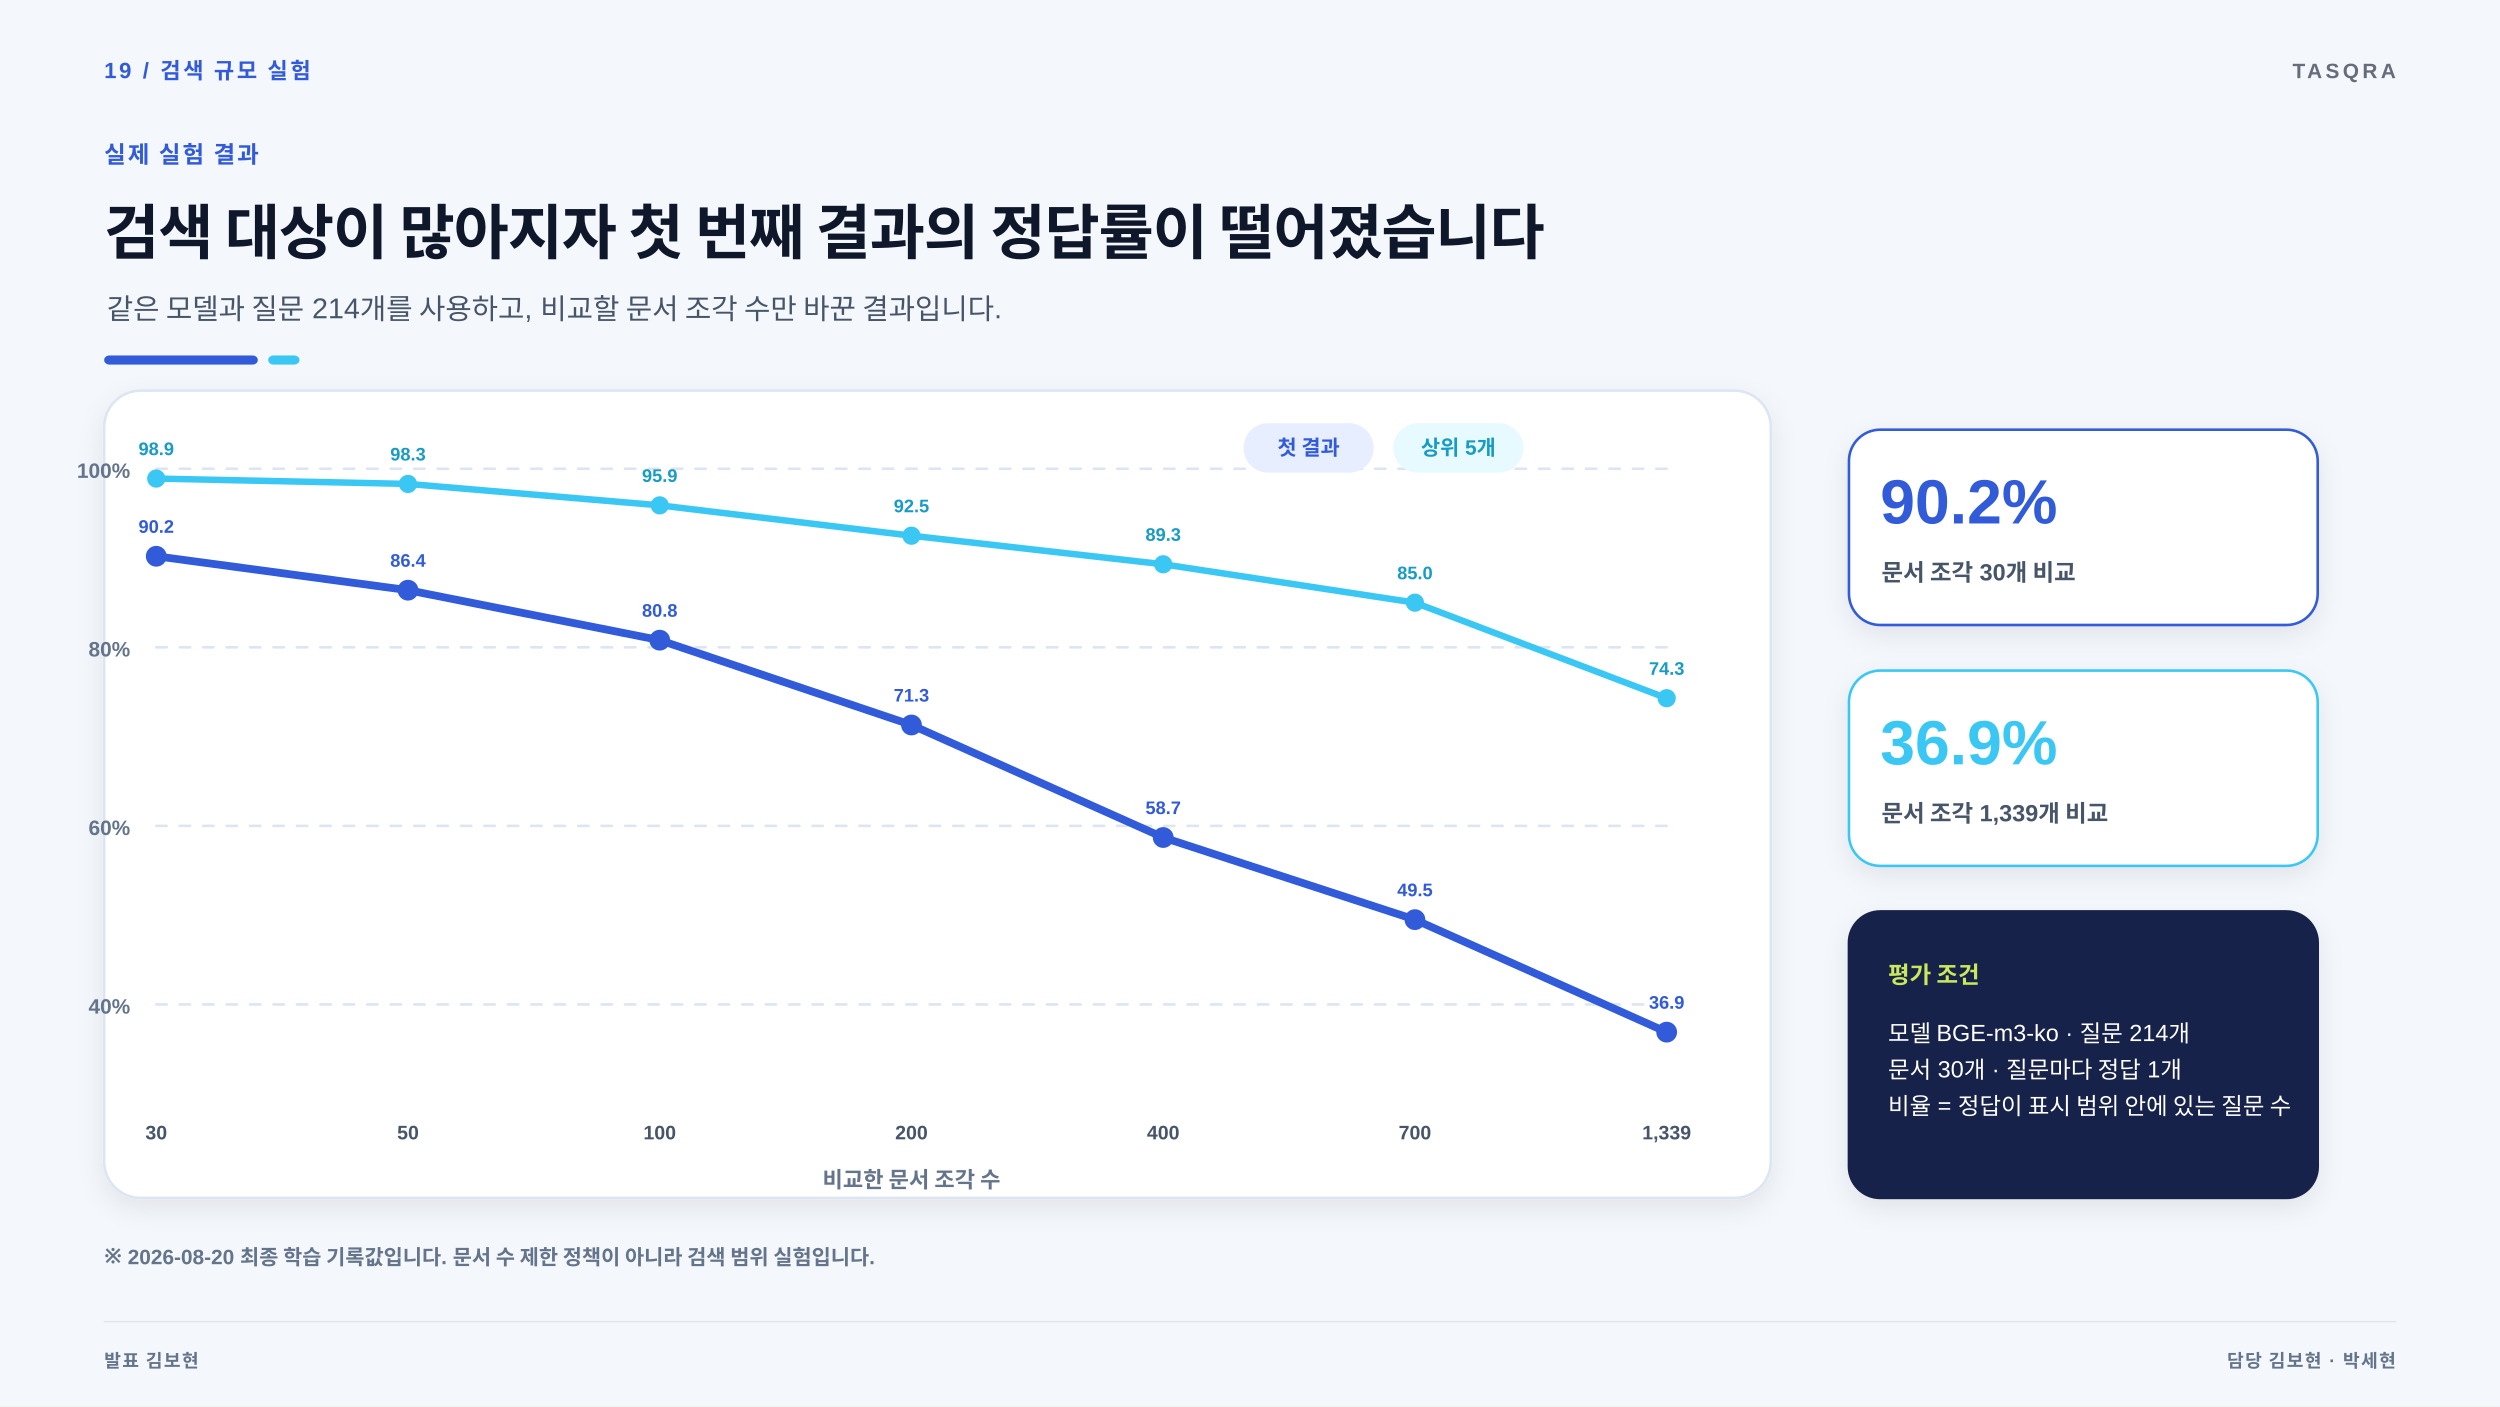
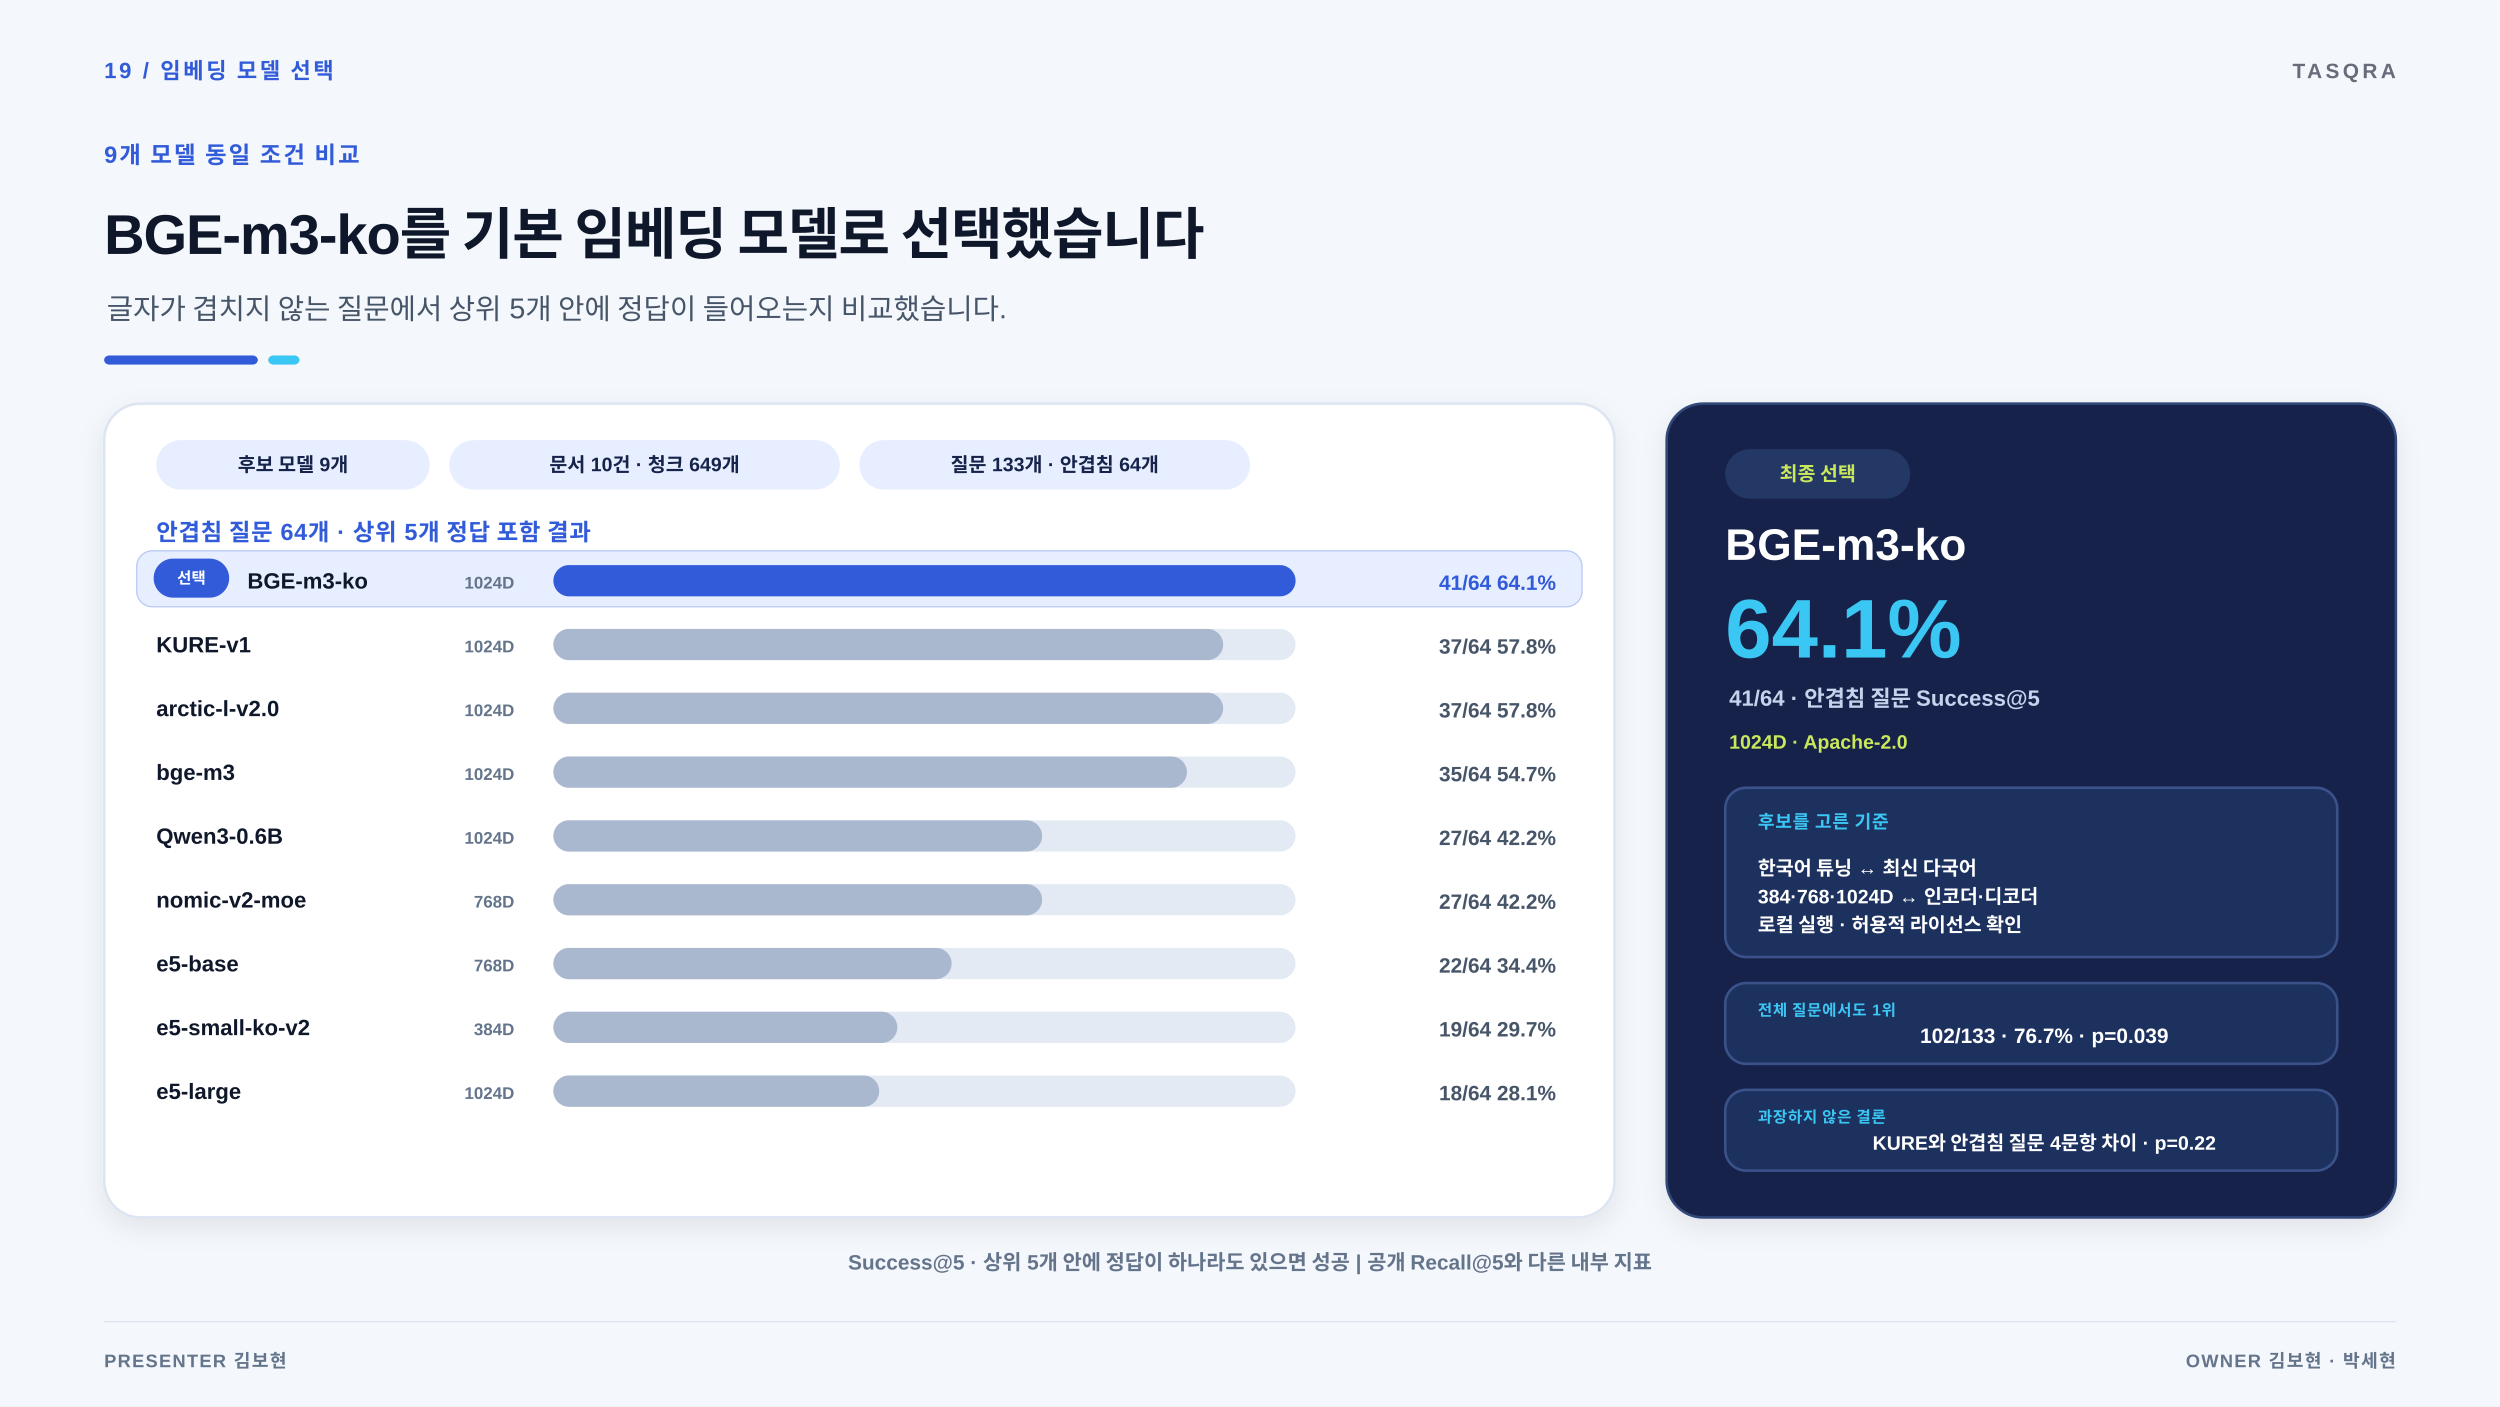
<svg xmlns="http://www.w3.org/2000/svg" width="1920" height="1080" viewBox="0 0 1920 1080">
  <defs>
    <style>@font-face{font-family:NotoKR;src:url("../../포트폴리오/NotoSansKR.ttf") format("truetype");} text{font-family:NotoKR,Arial,sans-serif;}</style>
    <filter id="shadow" x="-20%" y="-20%" width="140%" height="140%">
      <feDropShadow dx="0" dy="12" stdDeviation="16" flood-color="#0E162F" flood-opacity="0.11" />
    </filter>
    <filter id="softShadow" x="-20%" y="-20%" width="140%" height="140%">
      <feDropShadow dx="0" dy="7" stdDeviation="10" flood-color="#0E162F" flood-opacity="0.08" />
    </filter>
  </defs>
  <rect x="0" y="0" width="1920" height="1080" rx="0" fill="#F4F7FC" stroke="none" stroke-width="0" opacity="1" />
-   <text x="80" y="60" font-family="NotoKR, Arial, sans-serif" font-size="17" font-weight="800" font-style="normal" fill="#315BD8" text-anchor="start" letter-spacing="2" opacity="1">19  /  검색 규모 실험</text>
+   <text x="80" y="60" font-family="NotoKR, Arial, sans-serif" font-size="17" font-weight="800" font-style="normal" fill="#315BD8" text-anchor="start" letter-spacing="2" opacity="1">19  /  임베딩 모델 선택</text>
  <text x="1840" y="60" font-family="NotoKR, Arial, sans-serif" font-size="16" font-weight="800" font-style="normal" fill="#0F172A" text-anchor="end" letter-spacing="2.6" opacity="0.62">TASQRA</text>
  <line x1="80" y1="1015" x2="1840" y2="1015" stroke="#DCE5F1" stroke-width="1" stroke-linecap="round" opacity="1" />
-   <text x="80" y="1050" font-family="NotoKR, Arial, sans-serif" font-size="14" font-weight="700" font-style="normal" fill="#64748B" text-anchor="start" letter-spacing="1" opacity="1">발표  김보현</text>
-   <text x="1840" y="1050" font-family="NotoKR, Arial, sans-serif" font-size="14" font-weight="700" font-style="normal" fill="#64748B" text-anchor="end" letter-spacing="1" opacity="1">담당  김보현 · 박세현</text>
-   <text x="80" y="125" font-family="NotoKR, Arial, sans-serif" font-size="18" font-weight="800" font-style="normal" fill="#315BD8" text-anchor="start" letter-spacing="1.6" opacity="1">실제 실험 결과</text>
-   <text x="80" y="195" font-family="NotoKR, Arial, sans-serif" font-size="46" font-weight="800" font-style="normal" fill="#0F172A" text-anchor="start" letter-spacing="-0.8" opacity="1">검색 대상이 많아지자 첫 번째 결과의 정답률이 떨어졌습니다</text>
-   <text x="82" y="245" font-family="NotoKR, Arial, sans-serif" font-size="22" font-weight="500" font-style="normal" fill="#475569" text-anchor="start" letter-spacing="0" opacity="1">같은 모델과 질문 214개를 사용하고, 비교할 문서 조각 수만 바꾼 결과입니다.</text>
+   <text x="80" y="1050" font-family="NotoKR, Arial, sans-serif" font-size="14" font-weight="700" font-style="normal" fill="#64748B" text-anchor="start" letter-spacing="1" opacity="1">PRESENTER  김보현</text>
+   <text x="1840" y="1050" font-family="NotoKR, Arial, sans-serif" font-size="14" font-weight="700" font-style="normal" fill="#64748B" text-anchor="end" letter-spacing="1" opacity="1">OWNER  김보현 · 박세현</text>
+   <text x="80" y="125" font-family="NotoKR, Arial, sans-serif" font-size="18" font-weight="800" font-style="normal" fill="#315BD8" text-anchor="start" letter-spacing="1.6" opacity="1">9개 모델 동일 조건 비교</text>
+   <text x="80" y="195" font-family="NotoKR, Arial, sans-serif" font-size="43" font-weight="800" font-style="normal" fill="#0F172A" text-anchor="start" letter-spacing="-0.8" opacity="1">BGE-m3-ko를 기본 임베딩 모델로 선택했습니다</text>
+   <text x="82" y="245" font-family="NotoKR, Arial, sans-serif" font-size="22" font-weight="500" font-style="normal" fill="#475569" text-anchor="start" letter-spacing="0" opacity="1">글자가 겹치지 않는 질문에서 상위 5개 안에 정답이 들어오는지 비교했습니다.</text>
  <rect x="80" y="273" width="118" height="7" rx="4" fill="#315BD8" stroke="none" stroke-width="0" opacity="1" />
  <rect x="206" y="273" width="24" height="7" rx="4" fill="#3BC7F4" stroke="none" stroke-width="0" opacity="1" />
-   <rect x="80" y="300" width="1280" height="620" rx="28" fill="#FFFFFF" stroke="#DCE5F1" stroke-width="2" opacity="1" filter="url(#softShadow)" />
-   <line x1="120" y1="771.429" x2="1280" y2="771.429" stroke="#DCE5F1" stroke-width="2" stroke-linecap="round" opacity="1" stroke-dasharray="8 10" />
-   <text x="100" y="778.429" font-family="NotoKR, Arial, sans-serif" font-size="16" font-weight="600" font-style="normal" fill="#64748B" text-anchor="end" letter-spacing="0" opacity="1">40%</text>
-   <line x1="120" y1="634.286" x2="1280" y2="634.286" stroke="#DCE5F1" stroke-width="2" stroke-linecap="round" opacity="1" stroke-dasharray="8 10" />
-   <text x="100" y="641.286" font-family="NotoKR, Arial, sans-serif" font-size="16" font-weight="600" font-style="normal" fill="#64748B" text-anchor="end" letter-spacing="0" opacity="1">60%</text>
-   <line x1="120" y1="497.143" x2="1280" y2="497.143" stroke="#DCE5F1" stroke-width="2" stroke-linecap="round" opacity="1" stroke-dasharray="8 10" />
-   <text x="100" y="504.143" font-family="NotoKR, Arial, sans-serif" font-size="16" font-weight="600" font-style="normal" fill="#64748B" text-anchor="end" letter-spacing="0" opacity="1">80%</text>
-   <line x1="120" y1="360.0" x2="1280" y2="360.0" stroke="#DCE5F1" stroke-width="2" stroke-linecap="round" opacity="1" stroke-dasharray="8 10" />
-   <text x="100" y="367.0" font-family="NotoKR, Arial, sans-serif" font-size="16" font-weight="600" font-style="normal" fill="#64748B" text-anchor="end" letter-spacing="0" opacity="1">100%</text>
-   <polyline points="120.0,427.2 313.333,453.257 506.667,491.657 700.0,556.8 893.333,643.2 1086.667,706.286 1280.0,792.686" fill="none" stroke="#315BD8" stroke-width="6" stroke-linecap="round" stroke-linejoin="round" opacity="1" />
-   <polyline points="120.0,367.543 313.333,371.657 506.667,388.114 700.0,411.429 893.333,433.371 1086.667,462.857 1280.0,536.229" fill="none" stroke="#3BC7F4" stroke-width="5" stroke-linecap="round" stroke-linejoin="round" opacity="1" />
-   <circle cx="120.0" cy="427.2" r="8" fill="#315BD8" stroke="none" stroke-width="0" opacity="1" />
-   <text x="120.0" y="409.2" font-family="NotoKR, Arial, sans-serif" font-size="14" font-weight="800" font-style="normal" fill="#315BD8" text-anchor="middle" letter-spacing="0" opacity="1">90.2</text>
-   <circle cx="313.333" cy="453.257" r="8" fill="#315BD8" stroke="none" stroke-width="0" opacity="1" />
-   <text x="313.333" y="435.257" font-family="NotoKR, Arial, sans-serif" font-size="14" font-weight="800" font-style="normal" fill="#315BD8" text-anchor="middle" letter-spacing="0" opacity="1">86.4</text>
-   <circle cx="506.667" cy="491.657" r="8" fill="#315BD8" stroke="none" stroke-width="0" opacity="1" />
-   <text x="506.667" y="473.657" font-family="NotoKR, Arial, sans-serif" font-size="14" font-weight="800" font-style="normal" fill="#315BD8" text-anchor="middle" letter-spacing="0" opacity="1">80.8</text>
-   <circle cx="700.0" cy="556.8" r="8" fill="#315BD8" stroke="none" stroke-width="0" opacity="1" />
-   <text x="700.0" y="538.8" font-family="NotoKR, Arial, sans-serif" font-size="14" font-weight="800" font-style="normal" fill="#315BD8" text-anchor="middle" letter-spacing="0" opacity="1">71.3</text>
-   <circle cx="893.333" cy="643.2" r="8" fill="#315BD8" stroke="none" stroke-width="0" opacity="1" />
-   <text x="893.333" y="625.2" font-family="NotoKR, Arial, sans-serif" font-size="14" font-weight="800" font-style="normal" fill="#315BD8" text-anchor="middle" letter-spacing="0" opacity="1">58.7</text>
-   <circle cx="1086.667" cy="706.286" r="8" fill="#315BD8" stroke="none" stroke-width="0" opacity="1" />
-   <text x="1086.667" y="688.286" font-family="NotoKR, Arial, sans-serif" font-size="14" font-weight="800" font-style="normal" fill="#315BD8" text-anchor="middle" letter-spacing="0" opacity="1">49.5</text>
-   <circle cx="1280.0" cy="792.686" r="8" fill="#315BD8" stroke="none" stroke-width="0" opacity="1" />
-   <text x="1280.0" y="774.686" font-family="NotoKR, Arial, sans-serif" font-size="14" font-weight="800" font-style="normal" fill="#315BD8" text-anchor="middle" letter-spacing="0" opacity="1">36.9</text>
-   <circle cx="120.0" cy="367.543" r="7" fill="#3BC7F4" stroke="none" stroke-width="0" opacity="1" />
-   <text x="120.0" y="349.543" font-family="NotoKR, Arial, sans-serif" font-size="14" font-weight="800" font-style="normal" fill="#189BC5" text-anchor="middle" letter-spacing="0" opacity="1">98.9</text>
-   <circle cx="313.333" cy="371.657" r="7" fill="#3BC7F4" stroke="none" stroke-width="0" opacity="1" />
-   <text x="313.333" y="353.657" font-family="NotoKR, Arial, sans-serif" font-size="14" font-weight="800" font-style="normal" fill="#189BC5" text-anchor="middle" letter-spacing="0" opacity="1">98.3</text>
-   <circle cx="506.667" cy="388.114" r="7" fill="#3BC7F4" stroke="none" stroke-width="0" opacity="1" />
-   <text x="506.667" y="370.114" font-family="NotoKR, Arial, sans-serif" font-size="14" font-weight="800" font-style="normal" fill="#189BC5" text-anchor="middle" letter-spacing="0" opacity="1">95.9</text>
-   <circle cx="700.0" cy="411.429" r="7" fill="#3BC7F4" stroke="none" stroke-width="0" opacity="1" />
-   <text x="700.0" y="393.429" font-family="NotoKR, Arial, sans-serif" font-size="14" font-weight="800" font-style="normal" fill="#189BC5" text-anchor="middle" letter-spacing="0" opacity="1">92.5</text>
-   <circle cx="893.333" cy="433.371" r="7" fill="#3BC7F4" stroke="none" stroke-width="0" opacity="1" />
-   <text x="893.333" y="415.371" font-family="NotoKR, Arial, sans-serif" font-size="14" font-weight="800" font-style="normal" fill="#189BC5" text-anchor="middle" letter-spacing="0" opacity="1">89.3</text>
-   <circle cx="1086.667" cy="462.857" r="7" fill="#3BC7F4" stroke="none" stroke-width="0" opacity="1" />
-   <text x="1086.667" y="444.857" font-family="NotoKR, Arial, sans-serif" font-size="14" font-weight="800" font-style="normal" fill="#189BC5" text-anchor="middle" letter-spacing="0" opacity="1">85.0</text>
-   <circle cx="1280.0" cy="536.229" r="7" fill="#3BC7F4" stroke="none" stroke-width="0" opacity="1" />
-   <text x="1280.0" y="518.229" font-family="NotoKR, Arial, sans-serif" font-size="14" font-weight="800" font-style="normal" fill="#189BC5" text-anchor="middle" letter-spacing="0" opacity="1">74.3</text>
-   <text x="120.0" y="875" font-family="NotoKR, Arial, sans-serif" font-size="15" font-weight="600" font-style="normal" fill="#475569" text-anchor="middle" letter-spacing="0" opacity="1">30</text>
-   <text x="313.333" y="875" font-family="NotoKR, Arial, sans-serif" font-size="15" font-weight="600" font-style="normal" fill="#475569" text-anchor="middle" letter-spacing="0" opacity="1">50</text>
-   <text x="506.667" y="875" font-family="NotoKR, Arial, sans-serif" font-size="15" font-weight="600" font-style="normal" fill="#475569" text-anchor="middle" letter-spacing="0" opacity="1">100</text>
-   <text x="700.0" y="875" font-family="NotoKR, Arial, sans-serif" font-size="15" font-weight="600" font-style="normal" fill="#475569" text-anchor="middle" letter-spacing="0" opacity="1">200</text>
-   <text x="893.333" y="875" font-family="NotoKR, Arial, sans-serif" font-size="15" font-weight="600" font-style="normal" fill="#475569" text-anchor="middle" letter-spacing="0" opacity="1">400</text>
-   <text x="1086.667" y="875" font-family="NotoKR, Arial, sans-serif" font-size="15" font-weight="600" font-style="normal" fill="#475569" text-anchor="middle" letter-spacing="0" opacity="1">700</text>
-   <text x="1280.0" y="875" font-family="NotoKR, Arial, sans-serif" font-size="15" font-weight="600" font-style="normal" fill="#475569" text-anchor="middle" letter-spacing="0" opacity="1">1,339</text>
-   <text x="700.0" y="912" font-family="NotoKR, Arial, sans-serif" font-size="17" font-weight="700" font-style="normal" fill="#64748B" text-anchor="middle" letter-spacing="0" opacity="1">비교한 문서 조각 수</text>
-   <rect x="955" y="325" width="100" height="38" rx="19.0" fill="#E7EEFF" stroke="none" stroke-width="0" opacity="1" />
-   <text x="1005.0" y="349.44" font-family="NotoKR, Arial, sans-serif" font-size="16" font-weight="700" font-style="normal" fill="#315BD8" text-anchor="middle" letter-spacing="0" opacity="1">첫 결과</text>
-   <rect x="1070" y="325" width="100" height="38" rx="19.0" fill="#E6FAFF" stroke="none" stroke-width="0" opacity="1" />
-   <text x="1120.0" y="349.44" font-family="NotoKR, Arial, sans-serif" font-size="16" font-weight="700" font-style="normal" fill="#189BC5" text-anchor="middle" letter-spacing="0" opacity="1">상위 5개</text>
-   <rect x="1420" y="330" width="360" height="150" rx="24" fill="#FFFFFF" stroke="#315BD8" stroke-width="2" opacity="1" filter="url(#softShadow)" />
-   <text x="1444" y="402" font-family="NotoKR, Arial, sans-serif" font-size="48" font-weight="800" font-style="normal" fill="#315BD8" text-anchor="start" letter-spacing="0" opacity="1">90.2%</text>
-   <text x="1445" y="446" font-family="NotoKR, Arial, sans-serif" font-size="18" font-weight="600" font-style="normal" fill="#475569" text-anchor="start" letter-spacing="0" opacity="1">문서 조각 30개 비교</text>
-   <rect x="1420" y="515" width="360" height="150" rx="24" fill="#FFFFFF" stroke="#3BC7F4" stroke-width="2" opacity="1" filter="url(#softShadow)" />
-   <text x="1444" y="587" font-family="NotoKR, Arial, sans-serif" font-size="48" font-weight="800" font-style="normal" fill="#3BC7F4" text-anchor="start" letter-spacing="0" opacity="1">36.9%</text>
-   <text x="1445" y="631" font-family="NotoKR, Arial, sans-serif" font-size="18" font-weight="600" font-style="normal" fill="#475569" text-anchor="start" letter-spacing="0" opacity="1">문서 조각 1,339개 비교</text>
-   <rect x="1420" y="700" width="360" height="220" rx="24" fill="#16234A" stroke="#16234A" stroke-width="2" opacity="1" filter="url(#softShadow)" />
-   <text x="1450" y="755" font-family="NotoKR, Arial, sans-serif" font-size="18" font-weight="800" font-style="normal" fill="#C9E85B" text-anchor="start" letter-spacing="0" opacity="1">평가 조건</text>
-   <text x="1450" y="800" font-family="NotoKR, Arial, sans-serif" font-size="18" font-weight="500" fill="#FFFFFF" text-anchor="start">
-     <tspan x="1450" dy="0">모델 BGE-m3-ko · 질문 214개</tspan>
-     <tspan x="1450" dy="27.9">문서 30개 · 질문마다 정답 1개</tspan>
-     <tspan x="1450" dy="27.9">비율 = 정답이 표시 범위 안에 있는 질문 수</tspan>
+   <rect x="80" y="310" width="1160" height="625" rx="28" fill="#FFFFFF" stroke="#DCE5F1" stroke-width="2" opacity="1" filter="url(#softShadow)" />
+   <rect x="120" y="338" width="210" height="38" rx="19.0" fill="#E7EEFF" stroke="none" stroke-width="0" opacity="1" />
+   <text x="225.0" y="362.1" font-family="NotoKR, Arial, sans-serif" font-size="15" font-weight="700" font-style="normal" fill="#16234A" text-anchor="middle" letter-spacing="0" opacity="1">후보 모델 9개</text>
+   <rect x="345" y="338" width="300" height="38" rx="19.0" fill="#E7EEFF" stroke="none" stroke-width="0" opacity="1" />
+   <text x="495.0" y="362.1" font-family="NotoKR, Arial, sans-serif" font-size="15" font-weight="700" font-style="normal" fill="#16234A" text-anchor="middle" letter-spacing="0" opacity="1">문서 10건 · 청크 649개</text>
+   <rect x="660" y="338" width="300" height="38" rx="19.0" fill="#E7EEFF" stroke="none" stroke-width="0" opacity="1" />
+   <text x="810.0" y="362.1" font-family="NotoKR, Arial, sans-serif" font-size="15" font-weight="700" font-style="normal" fill="#16234A" text-anchor="middle" letter-spacing="0" opacity="1">질문 133개 · 안겹침 64개</text>
+   <text x="120" y="415" font-family="NotoKR, Arial, sans-serif" font-size="18" font-weight="800" font-style="normal" fill="#315BD8" text-anchor="start" letter-spacing="0.5" opacity="1">안겹침 질문 64개 · 상위 5개 정답 포함 결과</text>
+   <rect x="105" y="423" width="1110" height="43" rx="12" fill="#E7EEFF" stroke="#B8C9F5" stroke-width="1" opacity="1" />
+   <rect x="118" y="429" width="58" height="30" rx="15.0" fill="#315BD8" stroke="none" stroke-width="0" opacity="1" />
+   <text x="147.0" y="448.08" font-family="NotoKR, Arial, sans-serif" font-size="12" font-weight="700" font-style="normal" fill="#FFFFFF" text-anchor="middle" letter-spacing="0" opacity="1">선택</text>
+   <text x="190" y="452" font-family="NotoKR, Arial, sans-serif" font-size="17" font-weight="800" font-style="normal" fill="#0F172A" text-anchor="start" letter-spacing="0" opacity="1">BGE-m3-ko</text>
+   <text x="395" y="452" font-family="NotoKR, Arial, sans-serif" font-size="13" font-weight="700" font-style="normal" fill="#64748B" text-anchor="end" letter-spacing="0" opacity="1">1024D</text>
+   <rect x="425" y="434" width="570" height="24" rx="12" fill="#E4EAF4" stroke="none" stroke-width="0" opacity="1" />
+   <rect x="425" y="434" width="570.0" height="24" rx="12" fill="#315BD8" stroke="none" stroke-width="0" opacity="1" />
+   <text x="1195" y="453" font-family="NotoKR, Arial, sans-serif" font-size="16" font-weight="800" font-style="normal" fill="#315BD8" text-anchor="end" letter-spacing="0" opacity="1">41/64  64.1%</text>
+   <text x="120" y="501" font-family="NotoKR, Arial, sans-serif" font-size="17" font-weight="700" font-style="normal" fill="#0F172A" text-anchor="start" letter-spacing="0" opacity="1">KURE-v1</text>
+   <text x="395" y="501" font-family="NotoKR, Arial, sans-serif" font-size="13" font-weight="700" font-style="normal" fill="#64748B" text-anchor="end" letter-spacing="0" opacity="1">1024D</text>
+   <rect x="425" y="483" width="570" height="24" rx="12" fill="#E4EAF4" stroke="none" stroke-width="0" opacity="1" />
+   <rect x="425" y="483" width="514.39" height="24" rx="12" fill="#AAB8CF" stroke="none" stroke-width="0" opacity="1" />
+   <text x="1195" y="502" font-family="NotoKR, Arial, sans-serif" font-size="16" font-weight="800" font-style="normal" fill="#475569" text-anchor="end" letter-spacing="0" opacity="1">37/64  57.8%</text>
+   <text x="120" y="550" font-family="NotoKR, Arial, sans-serif" font-size="17" font-weight="700" font-style="normal" fill="#0F172A" text-anchor="start" letter-spacing="0" opacity="1">arctic-l-v2.0</text>
+   <text x="395" y="550" font-family="NotoKR, Arial, sans-serif" font-size="13" font-weight="700" font-style="normal" fill="#64748B" text-anchor="end" letter-spacing="0" opacity="1">1024D</text>
+   <rect x="425" y="532" width="570" height="24" rx="12" fill="#E4EAF4" stroke="none" stroke-width="0" opacity="1" />
+   <rect x="425" y="532" width="514.39" height="24" rx="12" fill="#AAB8CF" stroke="none" stroke-width="0" opacity="1" />
+   <text x="1195" y="551" font-family="NotoKR, Arial, sans-serif" font-size="16" font-weight="800" font-style="normal" fill="#475569" text-anchor="end" letter-spacing="0" opacity="1">37/64  57.8%</text>
+   <text x="120" y="599" font-family="NotoKR, Arial, sans-serif" font-size="17" font-weight="700" font-style="normal" fill="#0F172A" text-anchor="start" letter-spacing="0" opacity="1">bge-m3</text>
+   <text x="395" y="599" font-family="NotoKR, Arial, sans-serif" font-size="13" font-weight="700" font-style="normal" fill="#64748B" text-anchor="end" letter-spacing="0" opacity="1">1024D</text>
+   <rect x="425" y="581" width="570" height="24" rx="12" fill="#E4EAF4" stroke="none" stroke-width="0" opacity="1" />
+   <rect x="425" y="581" width="486.585" height="24" rx="12" fill="#AAB8CF" stroke="none" stroke-width="0" opacity="1" />
+   <text x="1195" y="600" font-family="NotoKR, Arial, sans-serif" font-size="16" font-weight="800" font-style="normal" fill="#475569" text-anchor="end" letter-spacing="0" opacity="1">35/64  54.7%</text>
+   <text x="120" y="648" font-family="NotoKR, Arial, sans-serif" font-size="17" font-weight="700" font-style="normal" fill="#0F172A" text-anchor="start" letter-spacing="0" opacity="1">Qwen3-0.6B</text>
+   <text x="395" y="648" font-family="NotoKR, Arial, sans-serif" font-size="13" font-weight="700" font-style="normal" fill="#64748B" text-anchor="end" letter-spacing="0" opacity="1">1024D</text>
+   <rect x="425" y="630" width="570" height="24" rx="12" fill="#E4EAF4" stroke="none" stroke-width="0" opacity="1" />
+   <rect x="425" y="630" width="375.366" height="24" rx="12" fill="#AAB8CF" stroke="none" stroke-width="0" opacity="1" />
+   <text x="1195" y="649" font-family="NotoKR, Arial, sans-serif" font-size="16" font-weight="800" font-style="normal" fill="#475569" text-anchor="end" letter-spacing="0" opacity="1">27/64  42.2%</text>
+   <text x="120" y="697" font-family="NotoKR, Arial, sans-serif" font-size="17" font-weight="700" font-style="normal" fill="#0F172A" text-anchor="start" letter-spacing="0" opacity="1">nomic-v2-moe</text>
+   <text x="395" y="697" font-family="NotoKR, Arial, sans-serif" font-size="13" font-weight="700" font-style="normal" fill="#64748B" text-anchor="end" letter-spacing="0" opacity="1">768D</text>
+   <rect x="425" y="679" width="570" height="24" rx="12" fill="#E4EAF4" stroke="none" stroke-width="0" opacity="1" />
+   <rect x="425" y="679" width="375.366" height="24" rx="12" fill="#AAB8CF" stroke="none" stroke-width="0" opacity="1" />
+   <text x="1195" y="698" font-family="NotoKR, Arial, sans-serif" font-size="16" font-weight="800" font-style="normal" fill="#475569" text-anchor="end" letter-spacing="0" opacity="1">27/64  42.2%</text>
+   <text x="120" y="746" font-family="NotoKR, Arial, sans-serif" font-size="17" font-weight="700" font-style="normal" fill="#0F172A" text-anchor="start" letter-spacing="0" opacity="1">e5-base</text>
+   <text x="395" y="746" font-family="NotoKR, Arial, sans-serif" font-size="13" font-weight="700" font-style="normal" fill="#64748B" text-anchor="end" letter-spacing="0" opacity="1">768D</text>
+   <rect x="425" y="728" width="570" height="24" rx="12" fill="#E4EAF4" stroke="none" stroke-width="0" opacity="1" />
+   <rect x="425" y="728" width="305.854" height="24" rx="12" fill="#AAB8CF" stroke="none" stroke-width="0" opacity="1" />
+   <text x="1195" y="747" font-family="NotoKR, Arial, sans-serif" font-size="16" font-weight="800" font-style="normal" fill="#475569" text-anchor="end" letter-spacing="0" opacity="1">22/64  34.4%</text>
+   <text x="120" y="795" font-family="NotoKR, Arial, sans-serif" font-size="17" font-weight="700" font-style="normal" fill="#0F172A" text-anchor="start" letter-spacing="0" opacity="1">e5-small-ko-v2</text>
+   <text x="395" y="795" font-family="NotoKR, Arial, sans-serif" font-size="13" font-weight="700" font-style="normal" fill="#64748B" text-anchor="end" letter-spacing="0" opacity="1">384D</text>
+   <rect x="425" y="777" width="570" height="24" rx="12" fill="#E4EAF4" stroke="none" stroke-width="0" opacity="1" />
+   <rect x="425" y="777" width="264.146" height="24" rx="12" fill="#AAB8CF" stroke="none" stroke-width="0" opacity="1" />
+   <text x="1195" y="796" font-family="NotoKR, Arial, sans-serif" font-size="16" font-weight="800" font-style="normal" fill="#475569" text-anchor="end" letter-spacing="0" opacity="1">19/64  29.7%</text>
+   <text x="120" y="844" font-family="NotoKR, Arial, sans-serif" font-size="17" font-weight="700" font-style="normal" fill="#0F172A" text-anchor="start" letter-spacing="0" opacity="1">e5-large</text>
+   <text x="395" y="844" font-family="NotoKR, Arial, sans-serif" font-size="13" font-weight="700" font-style="normal" fill="#64748B" text-anchor="end" letter-spacing="0" opacity="1">1024D</text>
+   <rect x="425" y="826" width="570" height="24" rx="12" fill="#E4EAF4" stroke="none" stroke-width="0" opacity="1" />
+   <rect x="425" y="826" width="250.244" height="24" rx="12" fill="#AAB8CF" stroke="none" stroke-width="0" opacity="1" />
+   <text x="1195" y="845" font-family="NotoKR, Arial, sans-serif" font-size="16" font-weight="800" font-style="normal" fill="#475569" text-anchor="end" letter-spacing="0" opacity="1">18/64  28.1%</text>
+   <rect x="1280" y="310" width="560" height="625" rx="28" fill="#16234A" stroke="#31477A" stroke-width="2" opacity="1" filter="url(#softShadow)" />
+   <rect x="1325" y="345" width="142" height="38" rx="19.0" fill="#243866" stroke="none" stroke-width="0" opacity="1" />
+   <text x="1396.0" y="369.1" font-family="NotoKR, Arial, sans-serif" font-size="15" font-weight="700" font-style="normal" fill="#C9E85B" text-anchor="middle" letter-spacing="0" opacity="1">최종 선택</text>
+   <text x="1325" y="430" font-family="NotoKR, Arial, sans-serif" font-size="34" font-weight="800" font-style="normal" fill="#FFFFFF" text-anchor="start" letter-spacing="0" opacity="1">BGE-m3-ko</text>
+   <text x="1325" y="505" font-family="NotoKR, Arial, sans-serif" font-size="64" font-weight="800" font-style="normal" fill="#3BC7F4" text-anchor="start" letter-spacing="0" opacity="1">64.1%</text>
+   <text x="1328" y="542" font-family="NotoKR, Arial, sans-serif" font-size="17" font-weight="700" font-style="normal" fill="#C7D3EC" text-anchor="start" letter-spacing="0" opacity="1">41/64 · 안겹침 질문 Success@5</text>
+   <text x="1328" y="575" font-family="NotoKR, Arial, sans-serif" font-size="15" font-weight="700" font-style="normal" fill="#C9E85B" text-anchor="start" letter-spacing="0" opacity="1">1024D · Apache-2.0</text>
+   <rect x="1325" y="605" width="470" height="130" rx="16" fill="#1D315F" stroke="#3A5289" stroke-width="2" opacity="1" />
+   <text x="1350" y="636" font-family="NotoKR, Arial, sans-serif" font-size="14" font-weight="800" font-style="normal" fill="#3BC7F4" text-anchor="start" letter-spacing="0.5" opacity="1">후보를 고른 기준</text>
+   <text x="1350" y="672" font-family="NotoKR, Arial, sans-serif" font-size="15" font-weight="700" fill="#FFFFFF" text-anchor="start">
+     <tspan x="1350" dy="0">한국어 튜닝 ↔ 최신 다국어</tspan>
+     <tspan x="1350" dy="21.75">384·768·1024D ↔ 인코더·디코더</tspan>
+     <tspan x="1350" dy="21.75">로컬 실행 · 허용적 라이선스 확인</tspan>
  </text>
-   <text x="80" y="970" font-family="NotoKR, Arial, sans-serif" font-size="16" font-weight="600" font-style="normal" fill="#64748B" text-anchor="start" letter-spacing="0" opacity="1">※ 2026-08-20 최종 학습 기록값입니다. 문서 수 제한 정책이 아니라 검색 범위 실험입니다.</text>
+   <rect x="1325" y="755" width="470" height="62" rx="16" fill="#1D315F" stroke="#3A5289" stroke-width="2" opacity="1" />
+   <text x="1350" y="780" font-family="NotoKR, Arial, sans-serif" font-size="12" font-weight="800" font-style="normal" fill="#3BC7F4" text-anchor="start" letter-spacing="0.5" opacity="1">전체 질문에서도 1위</text>
+   <text x="1570" y="801" font-family="NotoKR, Arial, sans-serif" font-size="16" font-weight="800" font-style="normal" fill="#FFFFFF" text-anchor="middle" letter-spacing="0" opacity="1">102/133 · 76.7% · p=0.039</text>
+   <rect x="1325" y="837" width="470" height="62" rx="16" fill="#1D315F" stroke="#3A5289" stroke-width="2" opacity="1" />
+   <text x="1350" y="862" font-family="NotoKR, Arial, sans-serif" font-size="12" font-weight="800" font-style="normal" fill="#3BC7F4" text-anchor="start" letter-spacing="0.5" opacity="1">과장하지 않은 결론</text>
+   <text x="1570" y="883" font-family="NotoKR, Arial, sans-serif" font-size="15" font-weight="800" font-style="normal" fill="#FFFFFF" text-anchor="middle" letter-spacing="0" opacity="1">KURE와 안겹침 질문 4문항 차이 · p=0.22</text>
+   <text x="960" y="975" font-family="NotoKR, Arial, sans-serif" font-size="16" font-weight="700" font-style="normal" fill="#64748B" text-anchor="middle" letter-spacing="0" opacity="1">Success@5  ·  상위 5개 안에 정답이 하나라도 있으면 성공  |  공개 Recall@5와 다른 내부 지표</text>
</svg>
